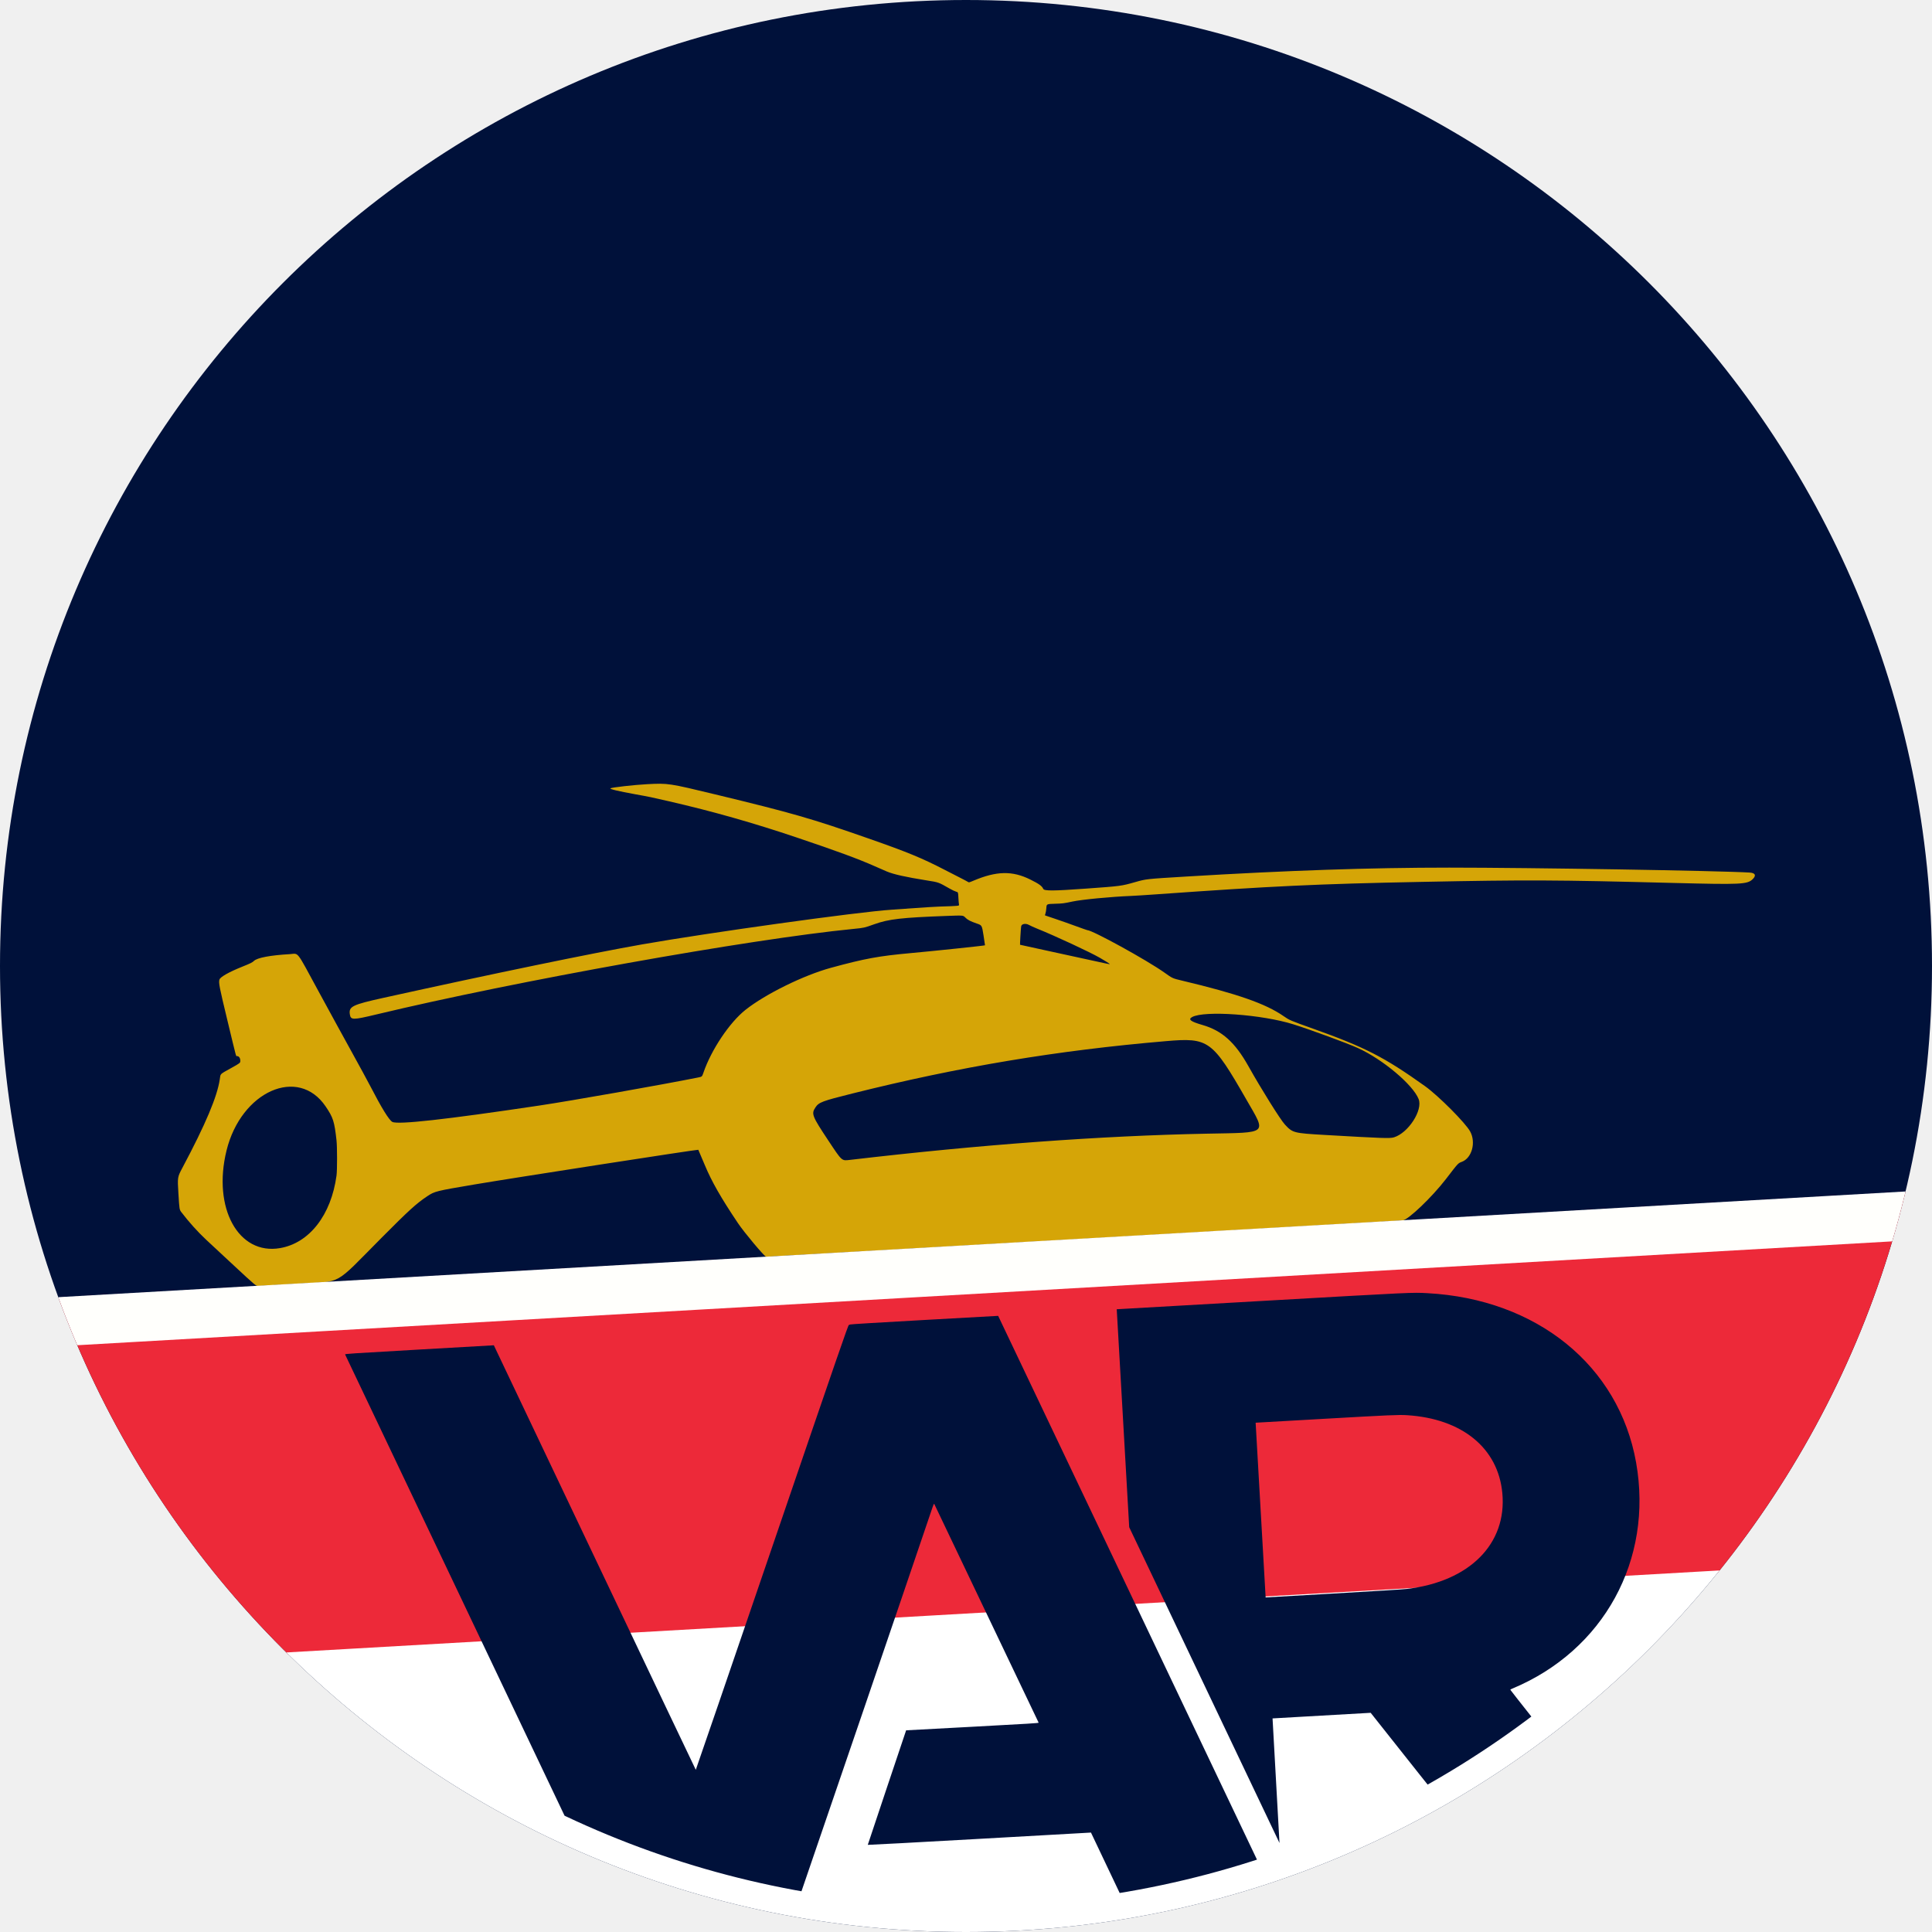
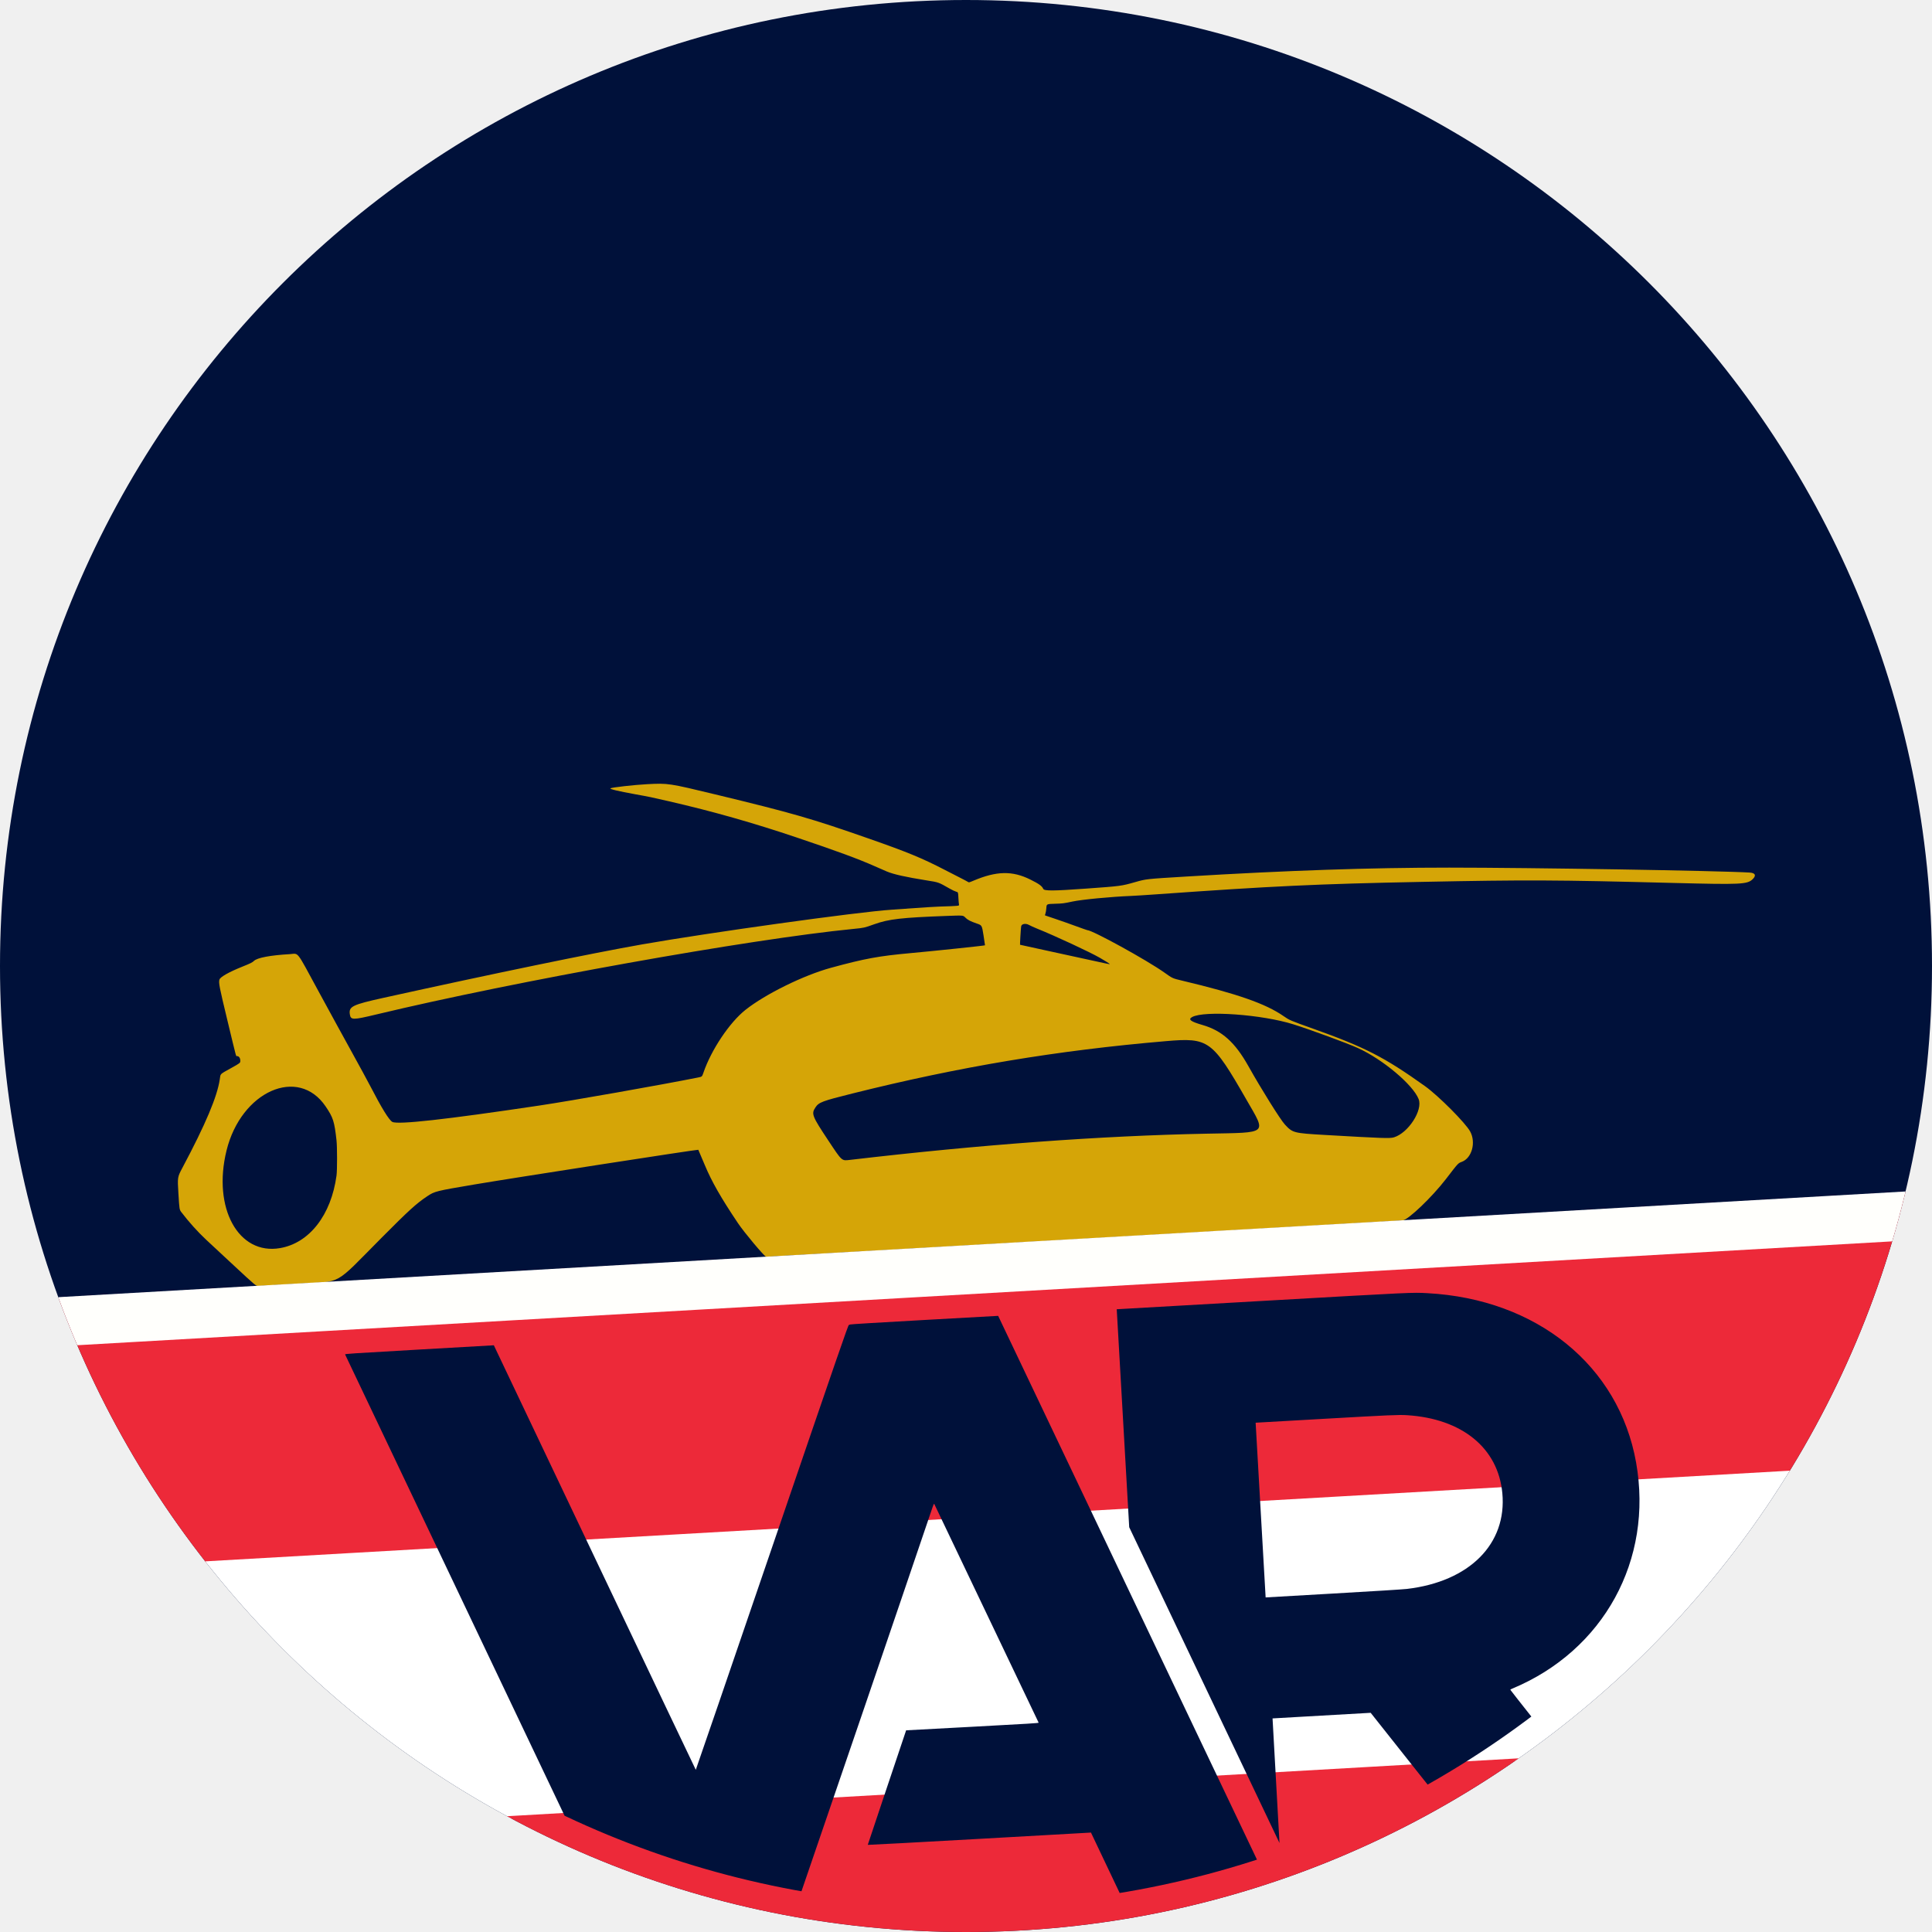
<svg xmlns="http://www.w3.org/2000/svg" viewBox="0 0 512 512" width="512" height="512">
  <defs>
-     <clipPath id="e22">
+     <clipPath id="e27">
      <circle cx="256" cy="256" r="256" />
    </clipPath>
  </defs>
-   <g clip-path="url(#e22)">
+   <g clip-path="url(#e27)">
    <circle cx="256" cy="256" r="256" fill="#00113A" />
-     <g transform="rotate(-3.275 256 256)">
-       <g transform="translate(0,330)">
-         <rect x="-512" y="0.00" width="1536" height="97.93" fill="#ED2939" />
-         <rect x="-512" y="97.33" width="1536" height="97.93" fill="#FFFFFF" />
-         <rect x="-512" y="194.67" width="1536" height="97.93" fill="#ED2939" />
+     <defs>
+       <clipPath id="f28">
+         <rect x="-512" y="330" width="1536" height="1024" transform="rotate(-3.275 256 256)" />
+       </clipPath>
+     </defs>
+     <g clip-path="url(#f28)">
+       <g transform="rotate(-3.275 256 256)">
+         <g transform="translate(0,330)">
+           <rect x="-512" y="0.00" width="1536" height="72.60" fill="#ED2939" />
+           <rect x="-512" y="72.00" width="1536" height="72.60" fill="#FFFFFF" />
+           <rect x="-512" y="144.00" width="1536" height="72.60" fill="#ED2939" />
+         </g>
      </g>
    </g>
    <g fill="#D5A507" transform="translate(47.00,207.72) scale(0.418)">
      <path d="M35.7 305.27C27.86 297.99 20 290.67 18.23 289.02C12.94 284.07 7.26 277.76 2.59 271.63C1.3 269.94 1.3 269.94 0.67 259.67C0.04 249.4 0.04 249.4 3.21 243.43C17.85 215.93 25.31 198.26 26.9 187.33C27.45 183.58 26.65 184.36 34.25 180.13C39.92 176.97 39.91 176.98 39.91 175.49C39.91 173.85 39.02 172.61 37.83 172.6C37.11 172.6 37.81 175.22 31.69 149.81C26.64 128.87 26.11 126.2 26.67 124.15C27.12 122.49 32.62 119.37 41.13 115.95C46.53 113.78 47.49 113.3 48.58 112.26C50.67 110.26 58.97 108.69 71.24 107.99C77.19 107.64 74.98 104.81 89.29 131.15C96.15 143.79 105.73 161.29 110.57 170.04C115.41 178.79 120.75 188.62 122.44 191.88C129.48 205.52 134.23 213.21 136.29 214.34C139.72 216.22 170.18 212.83 229.23 204.01C250.02 200.91 306.75 190.88 330.23 186.17C332.66 185.68 332.66 185.68 333.54 183.12C338.5 168.63 350.1 151.3 360.17 143.32C372.8 133.3 397.13 121.34 414.41 116.63C435.84 110.79 444.66 109.17 464.81 107.34C479.81 105.98 511.76 102.62 512.05 102.38C512.08 102.36 511.65 99.49 511.1 96.01C510.1 89.68 510.1 89.68 506.87 88.58C502.65 87.13 501 86.26 499.45 84.67C498.18 83.37 498.18 83.37 487.88 83.75C459.05 84.82 451.08 85.73 441.9 89.01C435.4 91.33 435.45 91.31 428.8 91.97C362.81 98.45 214.12 125.11 126.21 146.21C111.13 149.83 109.91 149.82 109.35 146.09C108.62 141.18 110.96 140.04 130.7 135.68C199.78 120.43 262.82 107.4 294.63 101.81C336.98 94.36 431.41 81.22 452.54 79.84C455.13 79.67 462.05 79.18 467.91 78.75C473.77 78.33 480.74 77.91 483.41 77.82C496.02 77.41 495.76 77.44 495.55 76.49C495.44 76.03 495.28 74.08 495.18 72.17C495.01 68.69 495.01 68.69 493.75 68.38C493.06 68.2 491.24 67.34 489.71 66.47C482.4 62.32 482.87 62.48 475.05 61.23C461.69 59.09 454.17 57.41 449.82 55.59C448.42 55 444.91 53.47 442.02 52.19C431.61 47.57 418.28 42.66 392.8 34.08C364.87 24.67 339.59 17.5 311.76 11.09C299.95 8.37 299.99 8.38 290.21 6.6C279.38 4.63 274.04 3.36 274.55 2.87C275.14 2.3 289.73 0.65 297.88 0.23C311.16 -0.46 311.55 -0.4 341.15 6.74C389.7 18.46 402.15 22.04 437.97 34.58C462.99 43.33 472.02 47.05 486.52 54.55C489.7 56.2 494.13 58.47 496.36 59.59C498.58 60.72 500.74 61.86 501.14 62.13C501.87 62.62 501.89 62.62 504.82 61.38C519.4 55.23 529.43 55.03 540.79 60.69C546.35 63.46 548.17 64.78 548.98 66.6C549.58 67.97 555.31 67.94 575.92 66.45C598.39 64.83 598.39 64.83 607.34 62.29C614.29 60.32 614.14 60.33 639.56 58.79C703.41 54.93 756.26 53.13 806.36 53.13C858.12 53.13 977.54 55.09 996.82 56.26C1000.43 56.48 1001.17 58.14 998.71 60.49C995.29 63.76 991.43 63.94 948.73 62.85C873.08 60.91 856.08 60.83 788.97 62.17C722.22 63.5 694.67 64.8 620.01 70.11C613.86 70.55 607 70.98 604.77 71.07C591.89 71.59 573.5 73.35 567.47 74.64C561.97 75.82 561.32 75.9 556.36 76.04C551.11 76.19 551.11 76.19 550.94 78.75C550.84 80.16 550.57 81.77 550.34 82.33C550.01 83.11 549.99 83.38 550.24 83.47C550.42 83.53 553.42 84.55 556.9 85.72C560.39 86.9 566.25 88.96 569.93 90.32C573.61 91.67 576.74 92.77 576.89 92.77C580.14 92.77 614.7 111.79 625.81 119.69C630.93 123.34 630.93 123.34 636.87 124.75C672.02 133.12 689.95 139.38 701.29 147.24C705.18 149.93 705.18 149.93 720.24 155.31C752.95 166.98 765.35 173.35 790.99 191.66C799.5 197.73 816.67 214.97 819.64 220.42C823.42 227.36 820.75 237.21 814.42 239.63C811.9 240.59 812.26 240.2 804.25 250.61C795.46 262.02 780.6 276.24 776.87 276.82C775.66 277 373.53 299.94 373.25 299.84C371.87 299.33 359.32 284.34 355.46 278.59C344.66 262.51 338.75 252.16 334.39 241.69C332.21 236.45 330.36 232.1 330.28 232.02C329.97 231.71 213.68 249.73 187.97 254.08C164.08 258.12 163.13 258.35 158.5 261.43C151.54 266.06 146.73 270.44 129.11 288.18C98.73 318.77 105.03 315.29 77.25 316.85C63.91 317.61 52.31 318.29 51.48 318.37C49.96 318.52 49.96 318.52 35.7 305.27ZM65.16 294.35C83.73 291.12 97.51 273.39 100.91 248.38C101.38 244.97 101.37 230.17 100.9 226C99.56 213.99 98.8 211.61 94.02 204.55C76.64 178.83 40.43 194.92 31.18 232.47C22.2 268.91 38.7 298.96 65.16 294.35ZM426.51 238.42C508.82 228.76 585.47 223.14 652.64 221.81C692.24 221.03 690.56 222.48 677.71 200.11C656.08 162.43 653.86 160.82 626.75 163.14C557.73 169.02 495.94 179.34 427.86 196.36C408.78 201.13 406.7 201.91 404.56 205.13C401.84 209.25 402.31 210.47 412.79 226.27C421.54 239.45 421.09 239.05 426.51 238.42ZM771.34 224.12C780.47 221.3 789.76 206.88 786.96 199.86C783.31 190.7 764.16 174.62 748.38 167.48C741.64 164.43 718.63 155.97 707.64 152.51C687.74 146.23 651.12 143.59 643.34 147.88C640.63 149.37 642.43 150.74 649.96 152.91C662.3 156.47 670.56 163.87 679.03 178.98C687.23 193.6 699.29 212.89 702.16 215.99C707.1 221.32 707.66 221.47 727.59 222.62C764.71 224.76 768.81 224.9 771.34 224.12ZM591.15 114.24C591.15 114.08 588 112.11 584.82 110.28C578.3 106.55 556.35 96.34 545.07 91.8C543.08 91 540.82 89.97 540.03 89.52C537.82 88.26 535.19 88.74 534.96 90.44C534.72 92.22 534.14 101.92 534.27 102.04C534.33 102.09 541.55 103.67 550.3 105.55C559.05 107.43 571.61 110.17 578.21 111.63C589.8 114.19 591.15 114.47 591.15 114.24Z" fill-rule="evenodd" />
    </g>
    <g transform="translate(256,330) rotate(-3.275)">
      <rect x="-614.4" y="0" width="1228.8" height="13" fill="#FFFFFC" />
    </g>
    <g transform="rotate(-3.275 256 256)">
      <defs>
-         <clipPath id="wc23">
+         <clipPath id="wc29">
          <circle cx="256" cy="256" r="249.00" />
        </clipPath>
      </defs>
-       <g clip-path="url(#wc23)">
+       <g clip-path="url(#wc29)">
        <g fill="#00113A" transform="translate(85.82,349.00) scale(0.34037)">
          <path d="M289.74 479.69C249.1 462.82 211.02 441.92 174.82 416.64C167.25 411.34 167.25 411.34 166.37 409.23C162.93 400.93 0.18 1.51 0.07 1.11C-0.06 0.62 2.84 0.59 58.01 0.59L116.09 0.59L185.06 170.03C222.99 263.22 254.1 339.51 254.19 339.56C254.28 339.61 285.4 263.37 323.34 170.12C384.28 20.39 392.41 0.59 392.96 0.59C393.29 0.59 393.7 0.46 393.87 0.29C394.06 0.1 413.57 0.02 451.79 0.07L509.42 0.15L544.76 86.85C564.2 134.53 608.31 242.75 642.78 327.34C677.26 411.92 705.52 481.23 705.59 481.35C705.67 481.47 679.54 481.57 647.54 481.57L589.35 481.57L573.97 443.75L558.58 405.93L471.57 405.85C423.71 405.81 384.55 405.68 384.54 405.56C384.54 405.44 392.39 385.74 402 361.78L419.45 318.23L471.2 318.41C515.7 318.56 522.93 318.53 522.79 318.17C522.7 317.94 506.67 278.74 487.17 231.05C467.67 183.37 451.59 144.02 451.43 143.62C451.18 142.97 450.83 143.66 448.49 149.51C443.95 160.87 401.02 266.69 388.38 297.7C381.77 313.92 368.25 347.1 358.35 371.42C348.45 395.75 334.26 430.59 326.81 448.84L313.26 482.01L304.45 482.08C295.64 482.14 295.64 482.14 289.74 479.69ZM816.71 375.56L781.33 325.28L743.07 325.27L704.81 325.27L704.73 373.84L704.66 422.41L653.27 296.34L601.89 170.27L601.89 85.28L601.89 0.29L714.76 0.3C833.83 0.3 832.21 0.29 844 1.6C928.95 11.07 989.75 66.44 998.79 142.58C1007.87 219.03 965.21 287.28 892.44 312.78C891.58 313.08 890.89 313.43 890.89 313.56C890.89 313.69 899.25 325.68 909.48 340.21C925.33 362.72 928.01 366.68 927.69 367.07C925.15 370.14 900.18 391.1 887.5 400.82C876.27 409.42 854.38 424.97 852.46 425.7C852.24 425.79 838.37 406.35 816.71 375.56ZM814.95 230.6C864.01 227.69 894.92 200 893.44 160.28C892.13 125.15 865.53 100.73 822.91 95.56C816.39 94.77 809.35 94.67 758.26 94.67L704.81 94.66L704.81 162.78L704.81 230.91L757.37 230.9C789.22 230.9 811.91 230.78 814.95 230.6Z" fill-rule="evenodd" />
        </g>
      </g>
    </g>
  </g>
</svg>
